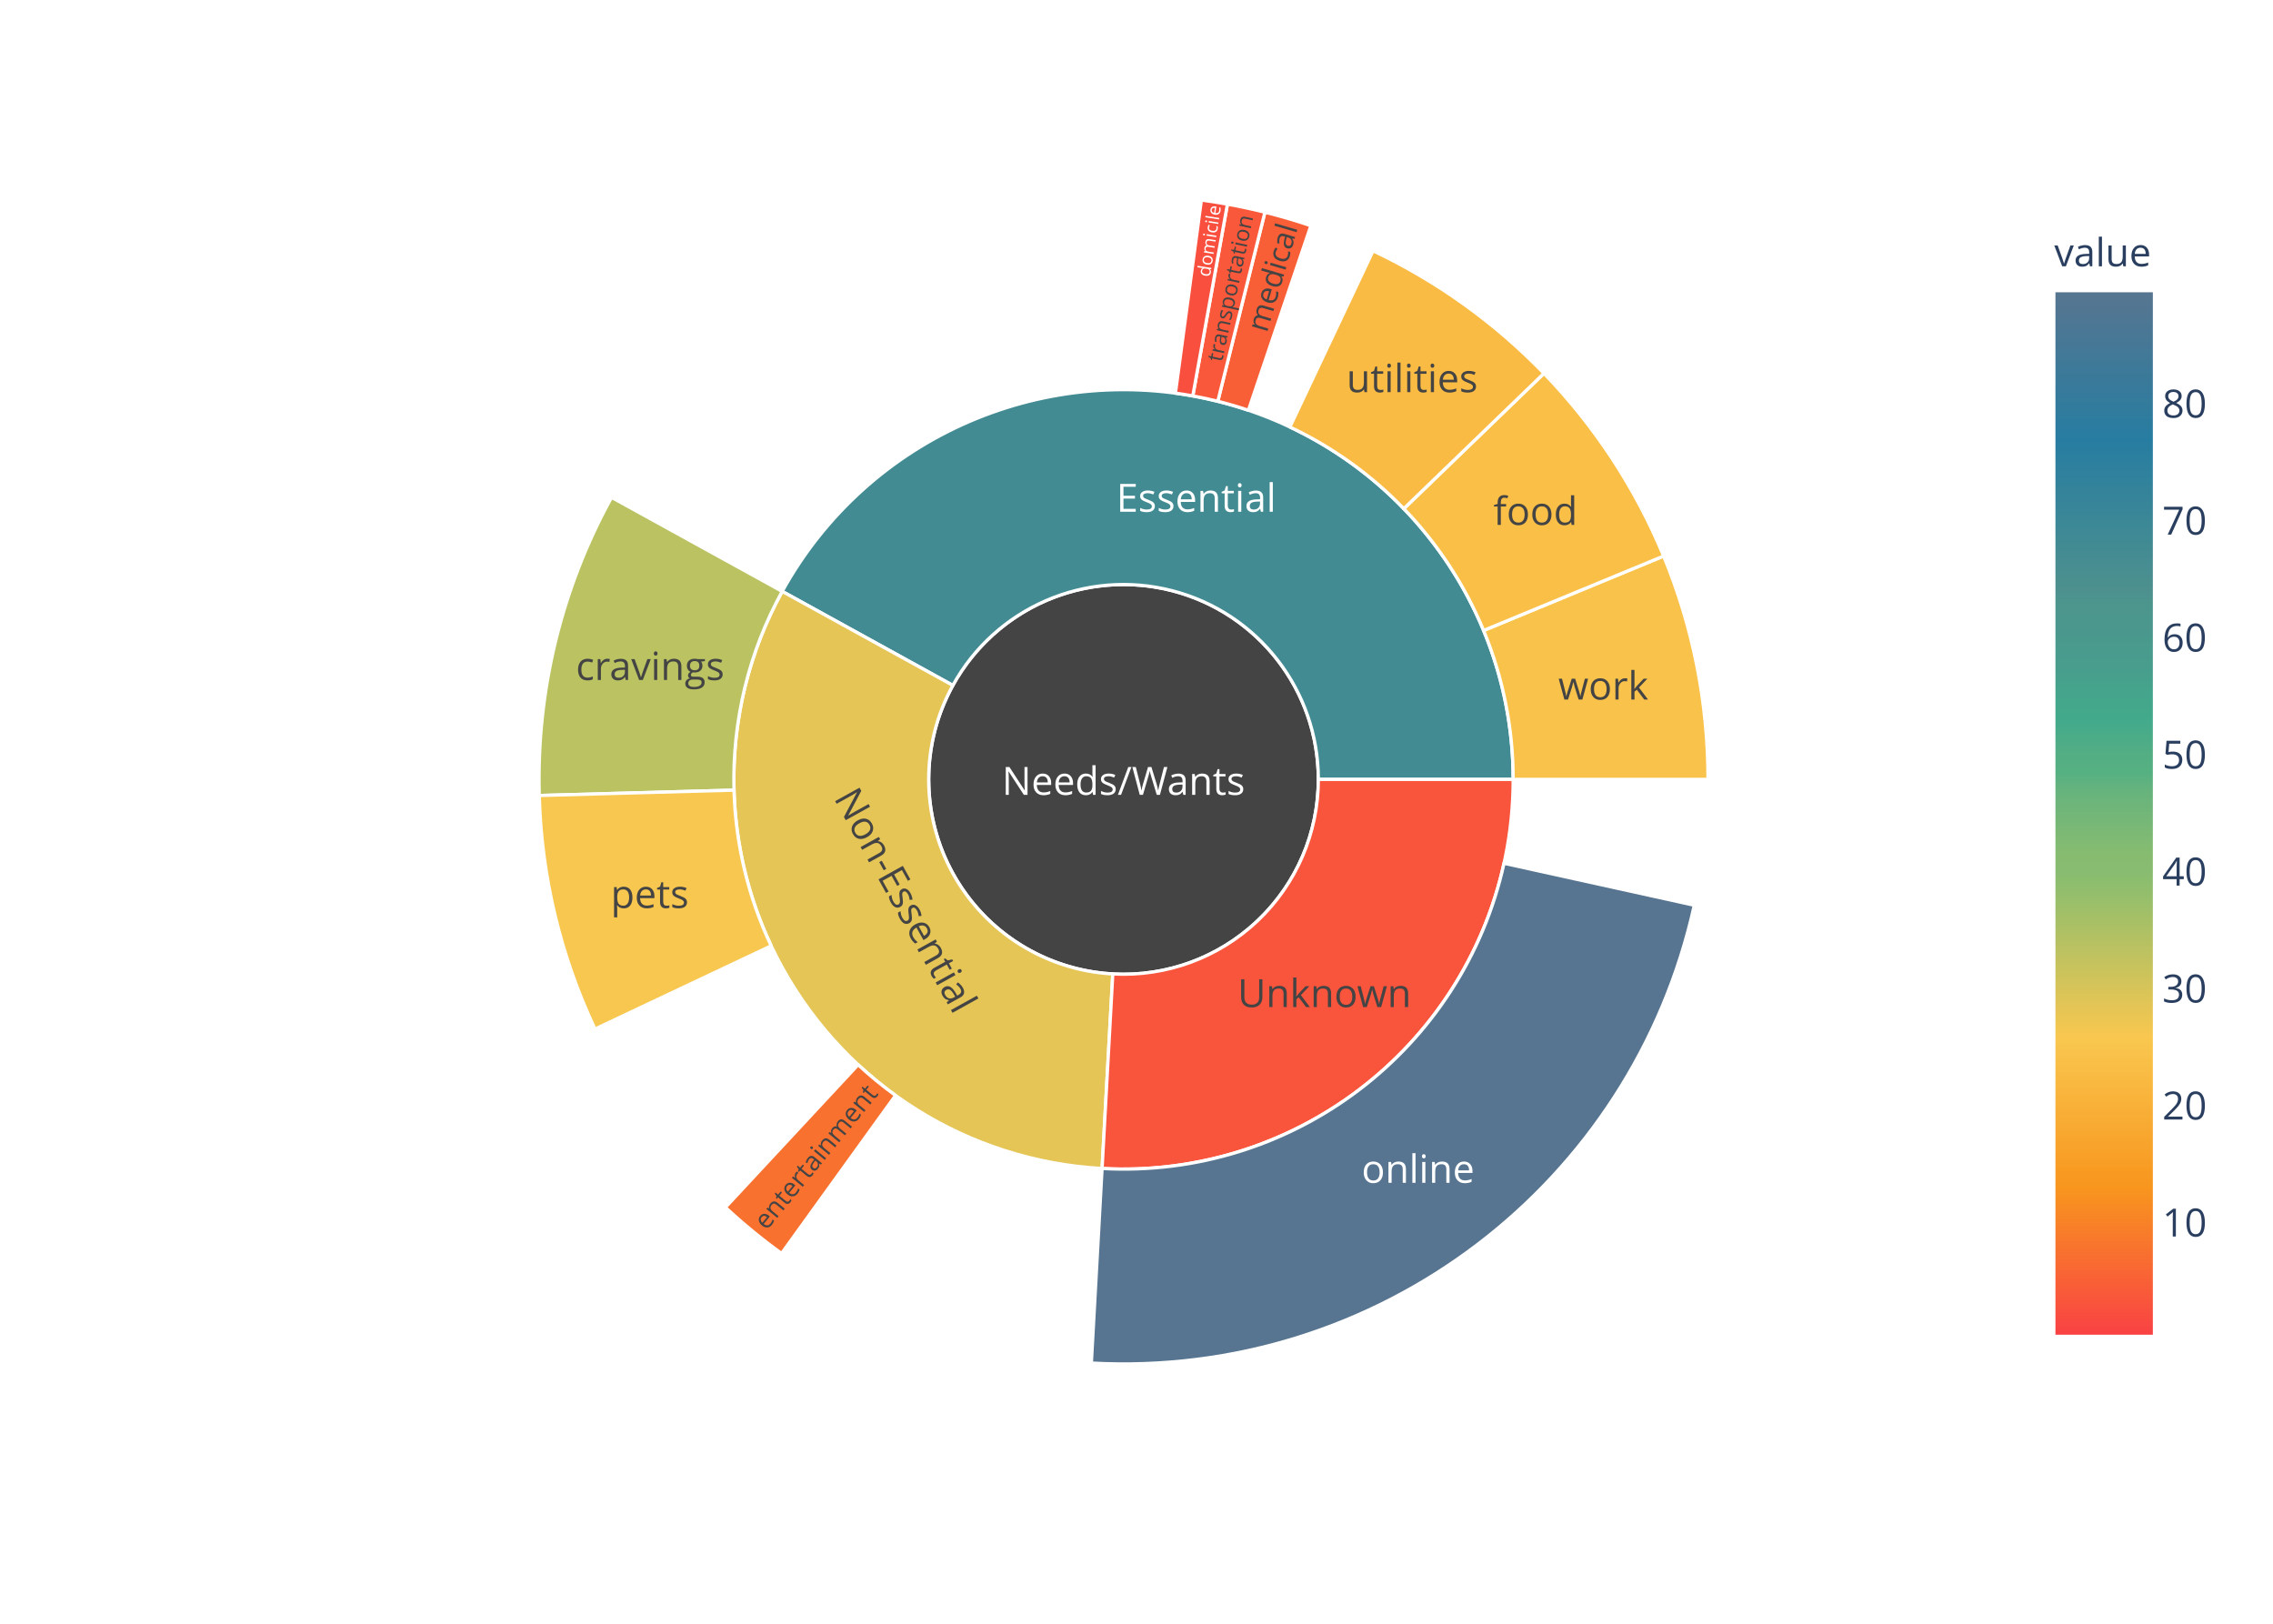
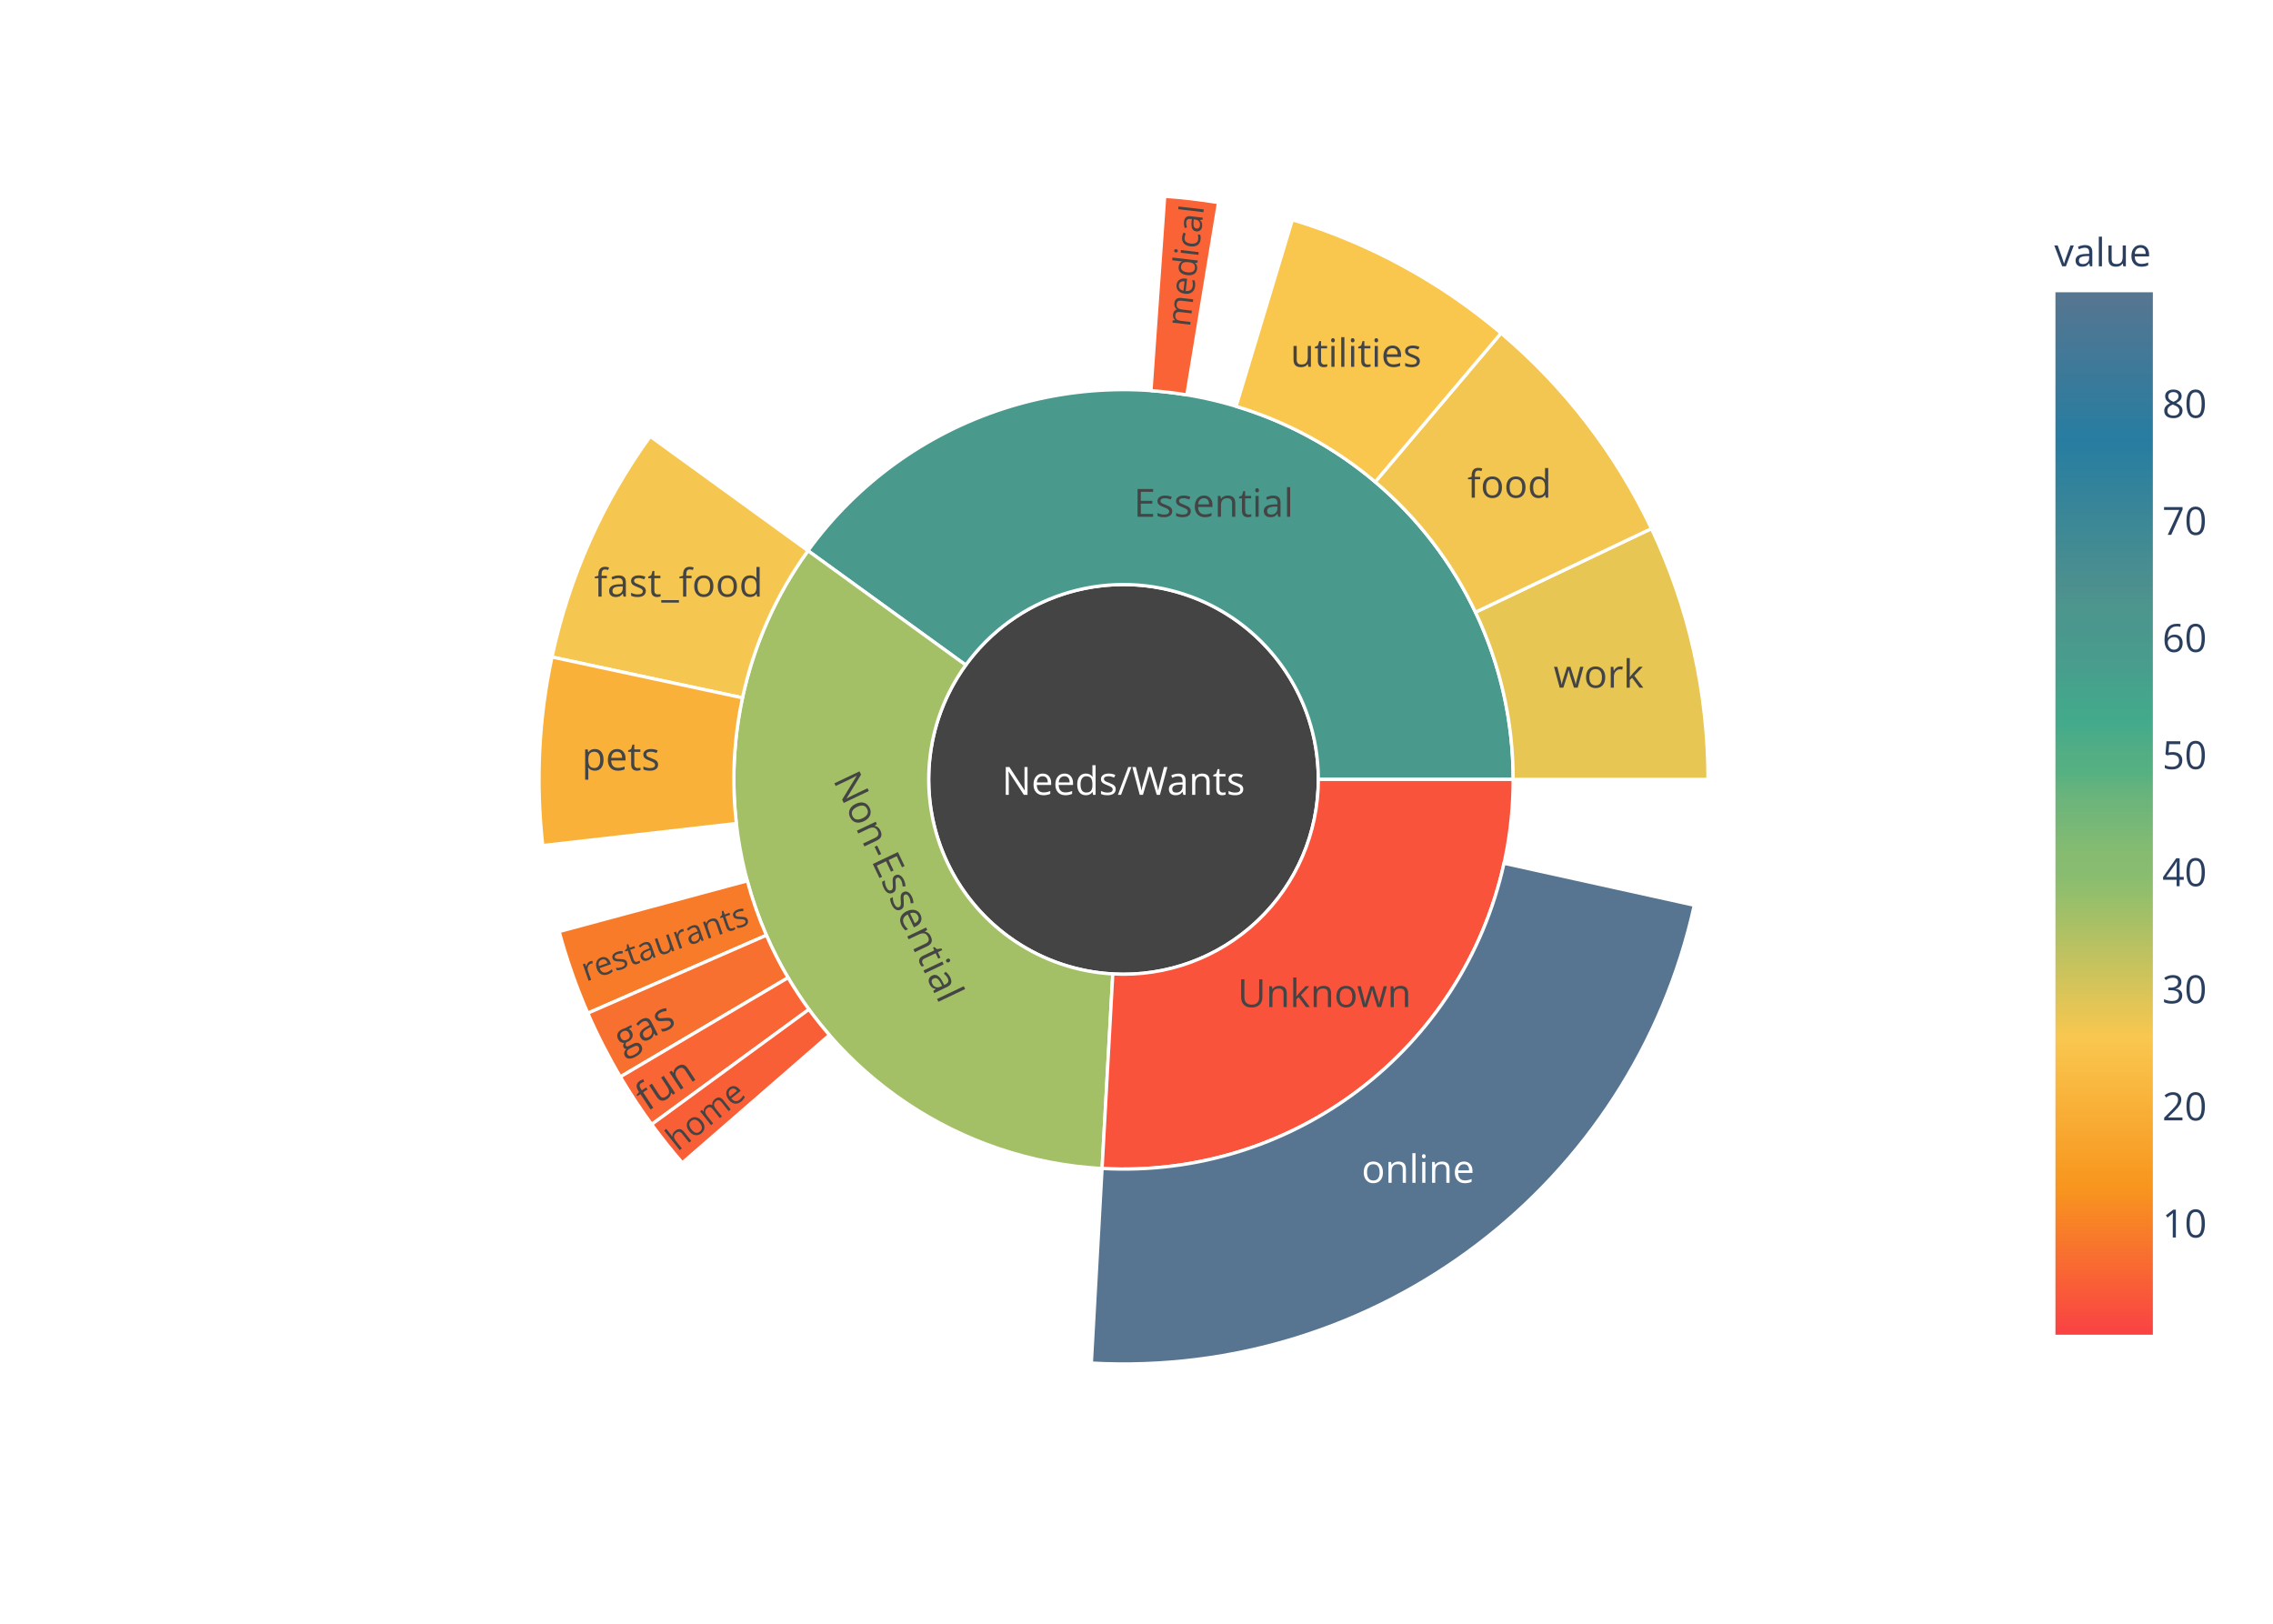
<svg xmlns="http://www.w3.org/2000/svg" class="main-svg" width="700" height="500" style="" viewBox="0 0 700 500">
  <rect x="0" y="0" width="700" height="500" style="fill: rgb(255, 255, 255); fill-opacity: 1;" />
-   <defs id="defs-282c90">
+   <defs id="defs-9a465b">
    <g class="clips" />
    <g class="gradients">
-       <linearGradient x1="0" x2="0" y1="1" y2="0" id="g282c90-cbcoloraxis">
+       <linearGradient x1="0" x2="0" y1="1" y2="0" id="g9a465b-cbcoloraxis">
        <stop offset="0%" stop-color="rgb(249, 65, 68)" stop-opacity="1" />
        <stop offset="1.587%" stop-color="rgb(249, 74, 64)" stop-opacity="1" />
        <stop offset="3.175%" stop-color="rgb(249, 84, 60)" stop-opacity="1" />
        <stop offset="4.762%" stop-color="rgb(249, 93, 55)" stop-opacity="1" />
        <stop offset="6.349%" stop-color="rgb(249, 103, 51)" stop-opacity="1" />
        <stop offset="7.937%" stop-color="rgb(248, 112, 47)" stop-opacity="1" />
        <stop offset="9.524%" stop-color="rgb(248, 122, 43)" stop-opacity="1" />
        <stop offset="11.111%" stop-color="rgb(248, 131, 38)" stop-opacity="1" />
        <stop offset="12.698%" stop-color="rgb(248, 141, 34)" stop-opacity="1" />
        <stop offset="14.286%" stop-color="rgb(248, 150, 30)" stop-opacity="1" />
        <stop offset="15.873%" stop-color="rgb(248, 155, 35)" stop-opacity="1" />
        <stop offset="17.46%" stop-color="rgb(248, 161, 41)" stop-opacity="1" />
        <stop offset="19.048%" stop-color="rgb(248, 166, 46)" stop-opacity="1" />
        <stop offset="20.635%" stop-color="rgb(248, 172, 52)" stop-opacity="1" />
        <stop offset="22.222%" stop-color="rgb(249, 177, 57)" stop-opacity="1" />
        <stop offset="23.81%" stop-color="rgb(249, 183, 63)" stop-opacity="1" />
        <stop offset="25.397%" stop-color="rgb(249, 188, 68)" stop-opacity="1" />
        <stop offset="26.984%" stop-color="rgb(249, 194, 74)" stop-opacity="1" />
        <stop offset="28.571%" stop-color="rgb(249, 199, 79)" stop-opacity="1" />
        <stop offset="30.159%" stop-color="rgb(237, 198, 82)" stop-opacity="1" />
        <stop offset="31.746%" stop-color="rgb(226, 197, 86)" stop-opacity="1" />
        <stop offset="33.333%" stop-color="rgb(214, 196, 89)" stop-opacity="1" />
        <stop offset="34.921%" stop-color="rgb(202, 195, 92)" stop-opacity="1" />
        <stop offset="36.508%" stop-color="rgb(191, 194, 96)" stop-opacity="1" />
        <stop offset="38.095%" stop-color="rgb(179, 193, 99)" stop-opacity="1" />
        <stop offset="39.683%" stop-color="rgb(167, 192, 102)" stop-opacity="1" />
        <stop offset="41.27%" stop-color="rgb(156, 191, 106)" stop-opacity="1" />
        <stop offset="42.857%" stop-color="rgb(144, 190, 109)" stop-opacity="1" />
        <stop offset="44.444%" stop-color="rgb(136, 188, 112)" stop-opacity="1" />
        <stop offset="46.032%" stop-color="rgb(135, 188, 112)" stop-opacity="1" />
        <stop offset="47.619%" stop-color="rgb(127, 186, 116)" stop-opacity="1" />
        <stop offset="49.206%" stop-color="rgb(118, 183, 119)" stop-opacity="1" />
        <stop offset="50.794%" stop-color="rgb(110, 181, 122)" stop-opacity="1" />
        <stop offset="52.381%" stop-color="rgb(101, 179, 126)" stop-opacity="1" />
        <stop offset="53.968%" stop-color="rgb(85, 176, 130)" stop-opacity="1" />
        <stop offset="55.556%" stop-color="rgb(84, 174, 132)" stop-opacity="1" />
        <stop offset="57.143%" stop-color="rgb(76, 172, 136)" stop-opacity="1" />
        <stop offset="58.73%" stop-color="rgb(67, 170, 139)" stop-opacity="1" />
        <stop offset="60.317%" stop-color="rgb(68, 167, 139)" stop-opacity="1" />
        <stop offset="61.905%" stop-color="rgb(69, 164, 140)" stop-opacity="1" />
        <stop offset="63.492%" stop-color="rgb(71, 158, 140)" stop-opacity="1" />
        <stop offset="65.079%" stop-color="rgb(73, 156, 141)" stop-opacity="1" />
        <stop offset="66.667%" stop-color="rgb(74, 153, 141)" stop-opacity="1" />
        <stop offset="68.254%" stop-color="rgb(75, 150, 141)" stop-opacity="1" />
        <stop offset="69.841%" stop-color="rgb(76, 150, 141)" stop-opacity="1" />
        <stop offset="71.429%" stop-color="rgb(77, 144, 142)" stop-opacity="1" />
        <stop offset="73.016%" stop-color="rgb(73, 142, 144)" stop-opacity="1" />
        <stop offset="74.603%" stop-color="rgb(69, 140, 146)" stop-opacity="1" />
        <stop offset="76.19%" stop-color="rgb(64, 138, 148)" stop-opacity="1" />
        <stop offset="77.778%" stop-color="rgb(60, 136, 150)" stop-opacity="1" />
        <stop offset="79.365%" stop-color="rgb(56, 133, 153)" stop-opacity="1" />
        <stop offset="80.952%" stop-color="rgb(52, 131, 155)" stop-opacity="1" />
        <stop offset="82.54%" stop-color="rgb(47, 129, 157)" stop-opacity="1" />
        <stop offset="84.127%" stop-color="rgb(43, 127, 159)" stop-opacity="1" />
        <stop offset="85.714%" stop-color="rgb(39, 125, 161)" stop-opacity="1" />
        <stop offset="87.302%" stop-color="rgb(44, 124, 159)" stop-opacity="1" />
        <stop offset="88.889%" stop-color="rgb(50, 123, 157)" stop-opacity="1" />
        <stop offset="90.476%" stop-color="rgb(55, 122, 155)" stop-opacity="1" />
        <stop offset="92.063%" stop-color="rgb(60, 121, 153)" stop-opacity="1" />
        <stop offset="93.651%" stop-color="rgb(66, 121, 152)" stop-opacity="1" />
        <stop offset="95.238%" stop-color="rgb(71, 120, 150)" stop-opacity="1" />
        <stop offset="96.825%" stop-color="rgb(76, 119, 148)" stop-opacity="1" />
        <stop offset="98.413%" stop-color="rgb(82, 118, 146)" stop-opacity="1" />
        <stop offset="100%" stop-color="rgb(87, 117, 144)" stop-opacity="1" />
      </linearGradient>
    </g>
  </defs>
  <g class="bglayer" />
  <g class="layer-below">
    <g class="imagelayer" />
    <g class="shapelayer" />
  </g>
  <g class="cartesianlayer" />
  <g class="polarlayer" />
  <g class="ternarylayer" />
  <g class="geolayer" />
  <g class="funnelarealayer" />
  <g class="pielayer" />
  <g class="treemaplayer" />
  <g class="sunburstlayer">
    <g class="trace sunburst" stroke-linejoin="round" style="opacity: 1;">
      <g class="slice">
        <path class="surface" d="M346,240A0,0 0,1,0 346,240A0,0 0,1,0 346,240ZM406,240A60,60 0,1,1 286,240A60,60 0,1,1 406,240Z" style="pointer-events: all; stroke-width: 1; fill: rgb(68, 68, 68); fill-opacity: 1; stroke: rgb(255, 255, 255); stroke-opacity: 1;" />
        <g class="slicetext">
          <text data-notex="1" class="slicetext" text-anchor="middle" x="0" y="0" style="font-family: 'Open Sans', verdana, arial, sans-serif; font-size: 12px; fill: rgb(255, 255, 255); fill-opacity: 1; white-space: pre;" transform="translate(346,244.75)">Needs/Wants</text>
        </g>
      </g>
      <g class="slice cursor-pointer">
-         <path class="surface" d="M406,240L466,240A120,120 0,0,0 240.89,182.105L293.445,211.052A60,60 0,0,1 406,240Z" style="pointer-events: all; stroke-width: 1; fill: rgb(66, 139, 147); fill-opacity: 1; stroke: rgb(255, 255, 255); stroke-opacity: 1;" />
-         <g class="slicetext">
-           <text data-notex="1" class="slicetext" text-anchor="middle" x="0" y="0" style="font-family: 'Open Sans', verdana, arial, sans-serif; font-size: 12px; fill: rgb(255, 255, 255); fill-opacity: 1; white-space: pre;" transform="translate(368.4172,157.5865)">Essential</text>
+         <path class="surface" d="M406,240L466,240A120,120 0,0,0 248.834,169.582L297.417,204.791A60,60 0,0,1 406,240Z" style="pointer-events: all; stroke-width: 1; fill: rgb(74, 153, 141); fill-opacity: 1; stroke: rgb(255, 255, 255); stroke-opacity: 1;" />
+         <g class="slicetext">
+           <text data-notex="1" class="slicetext" text-anchor="middle" x="0" y="0" style="font-family: 'Open Sans', verdana, arial, sans-serif; font-size: 12px; fill: rgb(68, 68, 68); fill-opacity: 1; white-space: pre;" transform="translate(373.7604,159.1383)">Essential</text>
        </g>
      </g>
      <g class="slice cursor-pointer">
-         <path class="surface" d="M293.445,211.052L240.89,182.105A120,120 0,0,0 339.401,359.818L342.7,299.909A60,60 0,0,1 293.445,211.052Z" style="pointer-events: all; stroke-width: 1; fill: rgb(229, 197, 85); fill-opacity: 1; stroke: rgb(255, 255, 255); stroke-opacity: 1;" />
-         <g class="slicetext">
-           <text data-notex="1" class="slicetext" text-anchor="middle" x="0" y="0" style="font-family: 'Open Sans', verdana, arial, sans-serif; font-size: 12px; fill: rgb(68, 68, 68); fill-opacity: 1; white-space: pre;" transform="translate(275.2332,279.2278)rotate(60.9993)">Non-Essential</text>
+         <path class="surface" d="M297.417,204.791L248.834,169.582A120,120 0,0,0 339.401,359.818L342.7,299.909A60,60 0,0,1 297.417,204.791Z" style="pointer-events: all; stroke-width: 1; fill: rgb(164, 192, 103); fill-opacity: 1; stroke: rgb(255, 255, 255); stroke-opacity: 1;" />
+         <g class="slicetext">
+           <text data-notex="1" class="slicetext" text-anchor="middle" x="0" y="0" style="font-family: 'Open Sans', verdana, arial, sans-serif; font-size: 12px; fill: rgb(68, 68, 68); fill-opacity: 1; white-space: pre;" transform="translate(272.9445,274.78)rotate(64.542)">Non-Essential</text>
        </g>
      </g>
      <g class="slice cursor-pointer">
-         <path class="surface" d="M342.7,299.909L339.401,359.818A120,120 0,0,0 466,240L406,240A60,60 0,0,1 342.7,299.909Z" style="pointer-events: all; stroke-width: 1; fill: rgb(249, 84, 60); fill-opacity: 1; stroke: rgb(255, 255, 255); stroke-opacity: 1;" />
+         <path class="surface" d="M342.7,299.909L339.401,359.818A120,120 0,0,0 466,240L406,240A60,60 0,0,1 342.7,299.909Z" style="pointer-events: all; stroke-width: 1; fill: rgb(249, 83, 60); fill-opacity: 1; stroke: rgb(255, 255, 255); stroke-opacity: 1;" />
        <g class="slicetext">
          <text data-notex="1" class="slicetext" text-anchor="middle" x="0" y="0" style="font-family: 'Open Sans', verdana, arial, sans-serif; font-size: 12px; fill: rgb(68, 68, 68); fill-opacity: 1; white-space: pre;" transform="translate(407.865,310.1161)">Unknown</text>
        </g>
      </g>
      <g class="slice">
-         <path class="surface" d="M466,240L526,240A180,180 0,0,0 512.341,171.221L456.894,194.147A120,120 0,0,1 466,240Z" style="pointer-events: all; stroke-width: 1; fill: rgb(249, 195, 75); fill-opacity: 1; stroke: rgb(255, 255, 255); stroke-opacity: 1; opacity: 1;" />
-         <g class="slicetext">
-           <text data-notex="1" class="slicetext" text-anchor="middle" x="0" y="0" style="font-family: 'Open Sans', verdana, arial, sans-serif; font-size: 12px; fill: rgb(68, 68, 68); fill-opacity: 1; white-space: pre;" transform="translate(493.7691,215.4048)">work</text>
-         </g>
-       </g>
-       <g class="slice">
-         <path class="surface" d="M456.894,194.147L512.341,171.221A180,180 0,0,0 475.481,114.962L432.321,156.641A120,120 0,0,1 456.894,194.147Z" style="pointer-events: all; stroke-width: 1; fill: rgb(249, 191, 71); fill-opacity: 1; stroke: rgb(255, 255, 255); stroke-opacity: 1; opacity: 1;" />
-         <g class="slicetext">
-           <text data-notex="1" class="slicetext" text-anchor="middle" x="0" y="0" style="font-family: 'Open Sans', verdana, arial, sans-serif; font-size: 12px; fill: rgb(68, 68, 68); fill-opacity: 1; white-space: pre;" transform="translate(472.861,161.633)">food</text>
-         </g>
-       </g>
-       <g class="slice">
-         <path class="surface" d="M432.321,156.641L475.481,114.962A180,180 0,0,0 422.852,77.231L397.235,131.487A120,120 0,0,1 432.321,156.641Z" style="pointer-events: all; stroke-width: 1; fill: rgb(249, 187, 67); fill-opacity: 1; stroke: rgb(255, 255, 255); stroke-opacity: 1; opacity: 1;" />
-         <g class="slicetext">
-           <text data-notex="1" class="slicetext" text-anchor="middle" x="0" y="0" style="font-family: 'Open Sans', verdana, arial, sans-serif; font-size: 12px; fill: rgb(68, 68, 68); fill-opacity: 1; white-space: pre;" transform="translate(434.8884,120.7629)">utilities</text>
-         </g>
-       </g>
-       <g class="slice">
-         <path class="surface" d="M384.466,126.332L403.699,69.498A180,180 0,0,0 389.55,65.348L375.033,123.565A120,120 0,0,1 384.466,126.332Z" style="pointer-events: all; stroke-width: 1; fill: rgb(249, 95, 54); fill-opacity: 1; stroke: rgb(255, 255, 255); stroke-opacity: 1; opacity: 1;" />
-         <g class="slicetext">
-           <text data-notex="1" class="slicetext" text-anchor="middle" x="0" y="0" style="font-family: 'Open Sans', verdana, arial, sans-serif; font-size: 12px; fill: rgb(68, 68, 68); fill-opacity: 1; white-space: pre;" transform="translate(394.934,86.33285)scale(0.7791634)rotate(-73.65136)">medical</text>
-         </g>
-       </g>
-       <g class="slice">
-         <path class="surface" d="M375.033,123.565L389.55,65.348A180,180 0,0,0 378.006,62.868L367.338,121.912A120,120 0,0,1 375.033,123.565Z" style="pointer-events: all; stroke-width: 1; fill: rgb(249, 88, 58); fill-opacity: 1; stroke: rgb(255, 255, 255); stroke-opacity: 1; opacity: 1;" />
-         <g class="slicetext">
-           <text data-notex="1" class="slicetext" text-anchor="middle" x="0" y="0" style="font-family: 'Open Sans', verdana, arial, sans-serif; font-size: 12px; fill: rgb(68, 68, 68); fill-opacity: 1; white-space: pre;" transform="translate(381.1458,89.19799)scale(0.5674073)rotate(-77.87822)">transportation</text>
-         </g>
-       </g>
-       <g class="slice">
-         <path class="surface" d="M367.338,121.912L378.006,62.868A180,180 0,0,0 369.985,61.605L361.99,121.07A120,120 0,0,1 367.338,121.912Z" style="pointer-events: all; stroke-width: 1; fill: rgb(249, 79, 62); fill-opacity: 1; stroke: rgb(255, 255, 255); stroke-opacity: 1; opacity: 1;" />
-         <g class="slicetext">
-           <text data-notex="1" class="slicetext" text-anchor="middle" x="0" y="0" style="font-family: 'Open Sans', verdana, arial, sans-serif; font-size: 12px; fill: rgb(255, 255, 255); fill-opacity: 1; white-space: pre;" transform="translate(374.3218,74.48151)scale(0.4688158)rotate(-81.05)">domicile</text>
-         </g>
-       </g>
-       <g class="slice">
-         <path class="surface" d="M240.89,182.105L188.335,153.157A180,180 0,0,0 166.068,244.96L226.046,243.306A120,120 0,0,1 240.89,182.105Z" style="pointer-events: all; stroke-width: 1; fill: rgb(186, 194, 97); fill-opacity: 1; stroke: rgb(255, 255, 255); stroke-opacity: 1; opacity: 1;" />
-         <g class="slicetext">
-           <text data-notex="1" class="slicetext" text-anchor="middle" x="0" y="0" style="font-family: 'Open Sans', verdana, arial, sans-serif; font-size: 12px; fill: rgb(68, 68, 68); fill-opacity: 1; white-space: pre;" transform="translate(200.2266,209.3932)">cravings</text>
-         </g>
-       </g>
-       <g class="slice">
-         <path class="surface" d="M226.046,243.306L166.068,244.96A180,180 0,0,0 183.24,316.872L237.493,291.248A120,120 0,0,1 226.046,243.306Z" style="pointer-events: all; stroke-width: 1; fill: rgb(247, 199, 79); fill-opacity: 1; stroke: rgb(255, 255, 255); stroke-opacity: 1; opacity: 1;" />
-         <g class="slicetext">
-           <text data-notex="1" class="slicetext" text-anchor="middle" x="0" y="0" style="font-family: 'Open Sans', verdana, arial, sans-serif; font-size: 12px; fill: rgb(68, 68, 68); fill-opacity: 1; white-space: pre;" transform="translate(200.1019,279.589)">pets</text>
-         </g>
-       </g>
-       <g class="slice">
-         <path class="surface" d="M264.266,327.861L223.399,371.791A180,180 0,0,0 240.687,385.977L275.791,337.318A120,120 0,0,1 264.266,327.861Z" style="pointer-events: all; stroke-width: 1; fill: rgb(248, 113, 47); fill-opacity: 1; stroke: rgb(255, 255, 255); stroke-opacity: 1; opacity: 1;" />
-         <g class="slicetext">
-           <text data-notex="1" class="slicetext" text-anchor="middle" x="0" y="0" style="font-family: 'Open Sans', verdana, arial, sans-serif; font-size: 12px; fill: rgb(68, 68, 68); fill-opacity: 1; white-space: pre;" transform="translate(253.3562,357.9692)scale(0.6758266)rotate(-50.63037)">entertainment</text>
+         <path class="surface" d="M466,240L526,240A180,180 0,0,0 508.589,162.769L454.393,188.512A120,120 0,0,1 466,240Z" style="pointer-events: all; stroke-width: 1; fill: rgb(232, 198, 84); fill-opacity: 1; stroke: rgb(255, 255, 255); stroke-opacity: 1; opacity: 1;" />
+         <g class="slicetext">
+           <text data-notex="1" class="slicetext" text-anchor="middle" x="0" y="0" style="font-family: 'Open Sans', verdana, arial, sans-serif; font-size: 12px; fill: rgb(68, 68, 68); fill-opacity: 1; white-space: pre;" transform="translate(492.3278,211.7627)">work</text>
+         </g>
+       </g>
+       <g class="slice">
+         <path class="surface" d="M454.393,188.512L508.589,162.769A180,180 0,0,0 462.264,102.586L423.509,148.391A120,120 0,0,1 454.393,188.512Z" style="pointer-events: all; stroke-width: 1; fill: rgb(242, 198, 81); fill-opacity: 1; stroke: rgb(255, 255, 255); stroke-opacity: 1; opacity: 1;" />
+         <g class="slicetext">
+           <text data-notex="1" class="slicetext" text-anchor="middle" x="0" y="0" style="font-family: 'Open Sans', verdana, arial, sans-serif; font-size: 12px; fill: rgb(68, 68, 68); fill-opacity: 1; white-space: pre;" transform="translate(464.8642,153.2552)">food</text>
+         </g>
+       </g>
+       <g class="slice">
+         <path class="surface" d="M423.509,148.391L462.264,102.586A180,180 0,0,0 398.004,67.676L380.669,125.117A120,120 0,0,1 423.509,148.391Z" style="pointer-events: all; stroke-width: 1; fill: rgb(249, 198, 78); fill-opacity: 1; stroke: rgb(255, 255, 255); stroke-opacity: 1; opacity: 1;" />
+         <g class="slicetext">
+           <text data-notex="1" class="slicetext" text-anchor="middle" x="0" y="0" style="font-family: 'Open Sans', verdana, arial, sans-serif; font-size: 12px; fill: rgb(68, 68, 68); fill-opacity: 1; white-space: pre;" transform="translate(417.6047,112.9442)">utilities</text>
+         </g>
+       </g>
+       <g class="slice">
+         <path class="surface" d="M365.5,121.595L375.25,62.392A180,180 0,0,0 358.688,60.448L354.458,120.298A120,120 0,0,1 365.5,121.595Z" style="pointer-events: all; stroke-width: 1; fill: rgb(249, 99, 53); fill-opacity: 1; stroke: rgb(255, 255, 255); stroke-opacity: 1; opacity: 1;" />
+         <g class="slicetext">
+           <text data-notex="1" class="slicetext" text-anchor="middle" x="0" y="0" style="font-family: 'Open Sans', verdana, arial, sans-serif; font-size: 12px; fill: rgb(68, 68, 68); fill-opacity: 1; white-space: pre;" transform="translate(368.627,82.24273)scale(0.8579325)rotate(-83.303)">medical</text>
+         </g>
+       </g>
+       <g class="slice">
+         <path class="surface" d="M248.834,169.582L200.251,134.373A180,180 0,0,0 169.988,202.321L228.659,214.88A120,120 0,0,1 248.834,169.582Z" style="pointer-events: all; stroke-width: 1; fill: rgb(246, 199, 80); fill-opacity: 1; stroke: rgb(255, 255, 255); stroke-opacity: 1; opacity: 1;" />
+         <g class="slicetext">
+           <text data-notex="1" class="slicetext" text-anchor="middle" x="0" y="0" style="font-family: 'Open Sans', verdana, arial, sans-serif; font-size: 12px; fill: rgb(68, 68, 68); fill-opacity: 1; white-space: pre;" transform="translate(208.9759,183.7221)">fast_food</text>
+         </g>
+       </g>
+       <g class="slice">
+         <path class="surface" d="M228.659,214.88L169.988,202.321A180,180 0,0,0 167.156,260.364L226.77,253.576A120,120 0,0,1 228.659,214.88Z" style="pointer-events: all; stroke-width: 1; fill: rgb(249, 177, 57); fill-opacity: 1; stroke: rgb(255, 255, 255); stroke-opacity: 1; opacity: 1;" />
+         <g class="slicetext">
+           <text data-notex="1" class="slicetext" text-anchor="middle" x="0" y="0" style="font-family: 'Open Sans', verdana, arial, sans-serif; font-size: 12px; fill: rgb(68, 68, 68); fill-opacity: 1; white-space: pre;" transform="translate(191.2019,237.1966)">pets</text>
+         </g>
+       </g>
+       <g class="slice">
+         <path class="surface" d="M230.137,271.237L172.205,286.856A180,180 0,0,0 181.022,311.988L236.015,287.992A120,120 0,0,1 230.137,271.237Z" style="pointer-events: all; stroke-width: 1; fill: rgb(248, 123, 42); fill-opacity: 1; stroke: rgb(255, 255, 255); stroke-opacity: 1; opacity: 1;" />
+         <g class="slicetext">
+           <text data-notex="1" class="slicetext" text-anchor="middle" x="0" y="0" style="font-family: 'Open Sans', verdana, arial, sans-serif; font-size: 12px; fill: rgb(68, 68, 68); fill-opacity: 1; white-space: pre;" transform="translate(205.8287,293.3985)scale(0.8394175)rotate(-19.33121)">restaurants</text>
+         </g>
+       </g>
+       <g class="slice">
+         <path class="surface" d="M236.015,287.992L181.022,311.988A180,180 0,0,0 191.045,331.591L242.697,301.061A120,120 0,0,1 236.015,287.992Z" style="pointer-events: all; stroke-width: 1; fill: rgb(248, 112, 47); fill-opacity: 1; stroke: rgb(255, 255, 255); stroke-opacity: 1; opacity: 1;" />
+         <g class="slicetext">
+           <text data-notex="1" class="slicetext" text-anchor="middle" x="0" y="0" style="font-family: 'Open Sans', verdana, arial, sans-serif; font-size: 12px; fill: rgb(68, 68, 68); fill-opacity: 1; white-space: pre;" transform="translate(200.1438,319.9097)rotate(-27.08021)">gas</text>
+         </g>
+       </g>
+       <g class="slice">
+         <path class="surface" d="M242.697,301.061L191.045,331.591A180,180 0,0,0 200.691,346.232L249.127,310.822A120,120 0,0,1 242.697,301.061Z" style="pointer-events: all; stroke-width: 1; fill: rgb(249, 101, 52); fill-opacity: 1; stroke: rgb(255, 255, 255); stroke-opacity: 1; opacity: 1;" />
+         <g class="slicetext">
+           <text data-notex="1" class="slicetext" text-anchor="middle" x="0" y="0" style="font-family: 'Open Sans', verdana, arial, sans-serif; font-size: 12px; fill: rgb(68, 68, 68); fill-opacity: 1; white-space: pre;" transform="translate(207.1113,337.1924)rotate(-33.37815)">fun</text>
+         </g>
+       </g>
+       <g class="slice">
+         <path class="surface" d="M249.127,310.822L200.691,346.232A180,180 0,0,0 210.136,358.072L255.424,318.715A120,120 0,0,1 249.127,310.822Z" style="pointer-events: all; stroke-width: 1; fill: rgb(249, 95, 54); fill-opacity: 1; stroke: rgb(255, 255, 255); stroke-opacity: 1; opacity: 1;" />
+         <g class="slicetext">
+           <text data-notex="1" class="slicetext" text-anchor="middle" x="0" y="0" style="font-family: 'Open Sans', verdana, arial, sans-serif; font-size: 12px; fill: rgb(68, 68, 68); fill-opacity: 1; white-space: pre;" transform="translate(219.3925,346.1324)scale(0.8445576)rotate(-38.58097)">home</text>
        </g>
      </g>
      <g class="slice">
        <path class="surface" d="M339.401,359.818L336.101,419.728A180,180 0,0,0 521.779,278.754L463.186,265.836A120,120 0,0,1 339.401,359.818Z" style="pointer-events: all; stroke-width: 1; fill: rgb(87, 117, 144); fill-opacity: 1; stroke: rgb(255, 255, 255); stroke-opacity: 1; opacity: 1;" />
        <g class="slicetext">
          <text data-notex="1" class="slicetext" text-anchor="middle" x="0" y="0" style="font-family: 'Open Sans', verdana, arial, sans-serif; font-size: 12px; fill: rgb(255, 255, 255); fill-opacity: 1; white-space: pre;" transform="translate(436.7047,364.2182)">online</text>
        </g>
      </g>
    </g>
  </g>
  <g class="glimages" />
-   <defs id="topdefs-282c90">
+   <defs id="topdefs-9a465b">
    <g class="clips" />
  </defs>
  <g class="layer-above">
    <g class="imagelayer" />
    <g class="shapelayer" />
  </g>
  <g class="infolayer">
    <g class="cbcoloraxis colorbar" transform="translate(80,60)">
      <rect class="cbbg" x="543" y="0" width="65.281" height="360" style="fill: rgb(0, 0, 0); fill-opacity: 0; stroke: rgb(68, 68, 68); stroke-opacity: 1; stroke-width: 0;" />
      <g class="cbfills" transform="translate(0,30)">
-         <rect class="cbfill" x="553" width="30" y="0" height="321" style="fill: url('#g282c90-cbcoloraxis');" />
+         <rect class="cbfill" x="553" width="30" y="0" height="321" style="fill: url('#g9a465b-cbcoloraxis');" />
      </g>
      <g class="cblines" transform="translate(0,30)" />
      <g class="cbaxis crisp" transform="translate(0,-60)">
        <g class="ycbcoloraxistick">
-           <text text-anchor="start" x="585.9" y="4.2" transform="translate(0,376.56)" style="font-family: 'Open Sans', verdana, arial, sans-serif; font-size: 12px; fill: rgb(42, 63, 95); fill-opacity: 1; white-space: pre;">10</text>
-         </g>
-         <g class="ycbcoloraxistick">
-           <text text-anchor="start" x="585.9" y="4.2" transform="translate(0,340.54)" style="font-family: 'Open Sans', verdana, arial, sans-serif; font-size: 12px; fill: rgb(42, 63, 95); fill-opacity: 1; white-space: pre;">20</text>
-         </g>
-         <g class="ycbcoloraxistick">
-           <text text-anchor="start" x="585.9" y="4.2" transform="translate(0,304.51)" style="font-family: 'Open Sans', verdana, arial, sans-serif; font-size: 12px; fill: rgb(42, 63, 95); fill-opacity: 1; white-space: pre;">30</text>
-         </g>
-         <g class="ycbcoloraxistick">
-           <text text-anchor="start" x="585.9" y="4.2" transform="translate(0,268.49)" style="font-family: 'Open Sans', verdana, arial, sans-serif; font-size: 12px; fill: rgb(42, 63, 95); fill-opacity: 1; white-space: pre;">40</text>
-         </g>
-         <g class="ycbcoloraxistick">
-           <text text-anchor="start" x="585.9" y="4.2" transform="translate(0,232.47)" style="font-family: 'Open Sans', verdana, arial, sans-serif; font-size: 12px; fill: rgb(42, 63, 95); fill-opacity: 1; white-space: pre;">50</text>
-         </g>
-         <g class="ycbcoloraxistick">
-           <text text-anchor="start" x="585.9" y="4.2" transform="translate(0,196.44)" style="font-family: 'Open Sans', verdana, arial, sans-serif; font-size: 12px; fill: rgb(42, 63, 95); fill-opacity: 1; white-space: pre;">60</text>
-         </g>
-         <g class="ycbcoloraxistick">
-           <text text-anchor="start" x="585.9" y="4.2" transform="translate(0,160.42)" style="font-family: 'Open Sans', verdana, arial, sans-serif; font-size: 12px; fill: rgb(42, 63, 95); fill-opacity: 1; white-space: pre;">70</text>
-         </g>
-         <g class="ycbcoloraxistick">
-           <text text-anchor="start" x="585.9" y="4.2" transform="translate(0,124.4)" style="font-family: 'Open Sans', verdana, arial, sans-serif; font-size: 12px; fill: rgb(42, 63, 95); fill-opacity: 1; white-space: pre;">80</text>
+           <text text-anchor="start" x="585.9" y="4.2" transform="translate(0,376.86)" style="font-family: 'Open Sans', verdana, arial, sans-serif; font-size: 12px; fill: rgb(42, 63, 95); fill-opacity: 1; white-space: pre;">10</text>
+         </g>
+         <g class="ycbcoloraxistick">
+           <text text-anchor="start" x="585.9" y="4.2" transform="translate(0,340.8)" style="font-family: 'Open Sans', verdana, arial, sans-serif; font-size: 12px; fill: rgb(42, 63, 95); fill-opacity: 1; white-space: pre;">20</text>
+         </g>
+         <g class="ycbcoloraxistick">
+           <text text-anchor="start" x="585.9" y="4.2" transform="translate(0,304.74)" style="font-family: 'Open Sans', verdana, arial, sans-serif; font-size: 12px; fill: rgb(42, 63, 95); fill-opacity: 1; white-space: pre;">30</text>
+         </g>
+         <g class="ycbcoloraxistick">
+           <text text-anchor="start" x="585.9" y="4.2" transform="translate(0,268.68)" style="font-family: 'Open Sans', verdana, arial, sans-serif; font-size: 12px; fill: rgb(42, 63, 95); fill-opacity: 1; white-space: pre;">40</text>
+         </g>
+         <g class="ycbcoloraxistick">
+           <text text-anchor="start" x="585.9" y="4.2" transform="translate(0,232.62)" style="font-family: 'Open Sans', verdana, arial, sans-serif; font-size: 12px; fill: rgb(42, 63, 95); fill-opacity: 1; white-space: pre;">50</text>
+         </g>
+         <g class="ycbcoloraxistick">
+           <text text-anchor="start" x="585.9" y="4.2" transform="translate(0,196.56)" style="font-family: 'Open Sans', verdana, arial, sans-serif; font-size: 12px; fill: rgb(42, 63, 95); fill-opacity: 1; white-space: pre;">60</text>
+         </g>
+         <g class="ycbcoloraxistick">
+           <text text-anchor="start" x="585.9" y="4.2" transform="translate(0,160.5)" style="font-family: 'Open Sans', verdana, arial, sans-serif; font-size: 12px; fill: rgb(42, 63, 95); fill-opacity: 1; white-space: pre;">70</text>
+         </g>
+         <g class="ycbcoloraxistick">
+           <text text-anchor="start" x="585.9" y="4.2" transform="translate(0,124.44)" style="font-family: 'Open Sans', verdana, arial, sans-serif; font-size: 12px; fill: rgb(42, 63, 95); fill-opacity: 1; white-space: pre;">80</text>
        </g>
      </g>
      <g class="cbtitleunshift" transform="translate(-80,-60)">
        <g class="cbtitle" transform="">
          <text class="ycbcoloraxistitle" x="632.64" y="82" text-anchor="start" style="font-family: 'Open Sans', verdana, arial, sans-serif; font-size: 12px; fill: rgb(42, 63, 95); opacity: 1; font-weight: normal; white-space: pre;">value</text>
        </g>
      </g>
      <rect class="cboutline" x="553" y="29.5" width="30" height="320.5" style="stroke: rgb(68, 68, 68); stroke-opacity: 1; fill: none; stroke-width: 0;" />
    </g>
    <g class="g-gtitle" />
  </g>
</svg>
